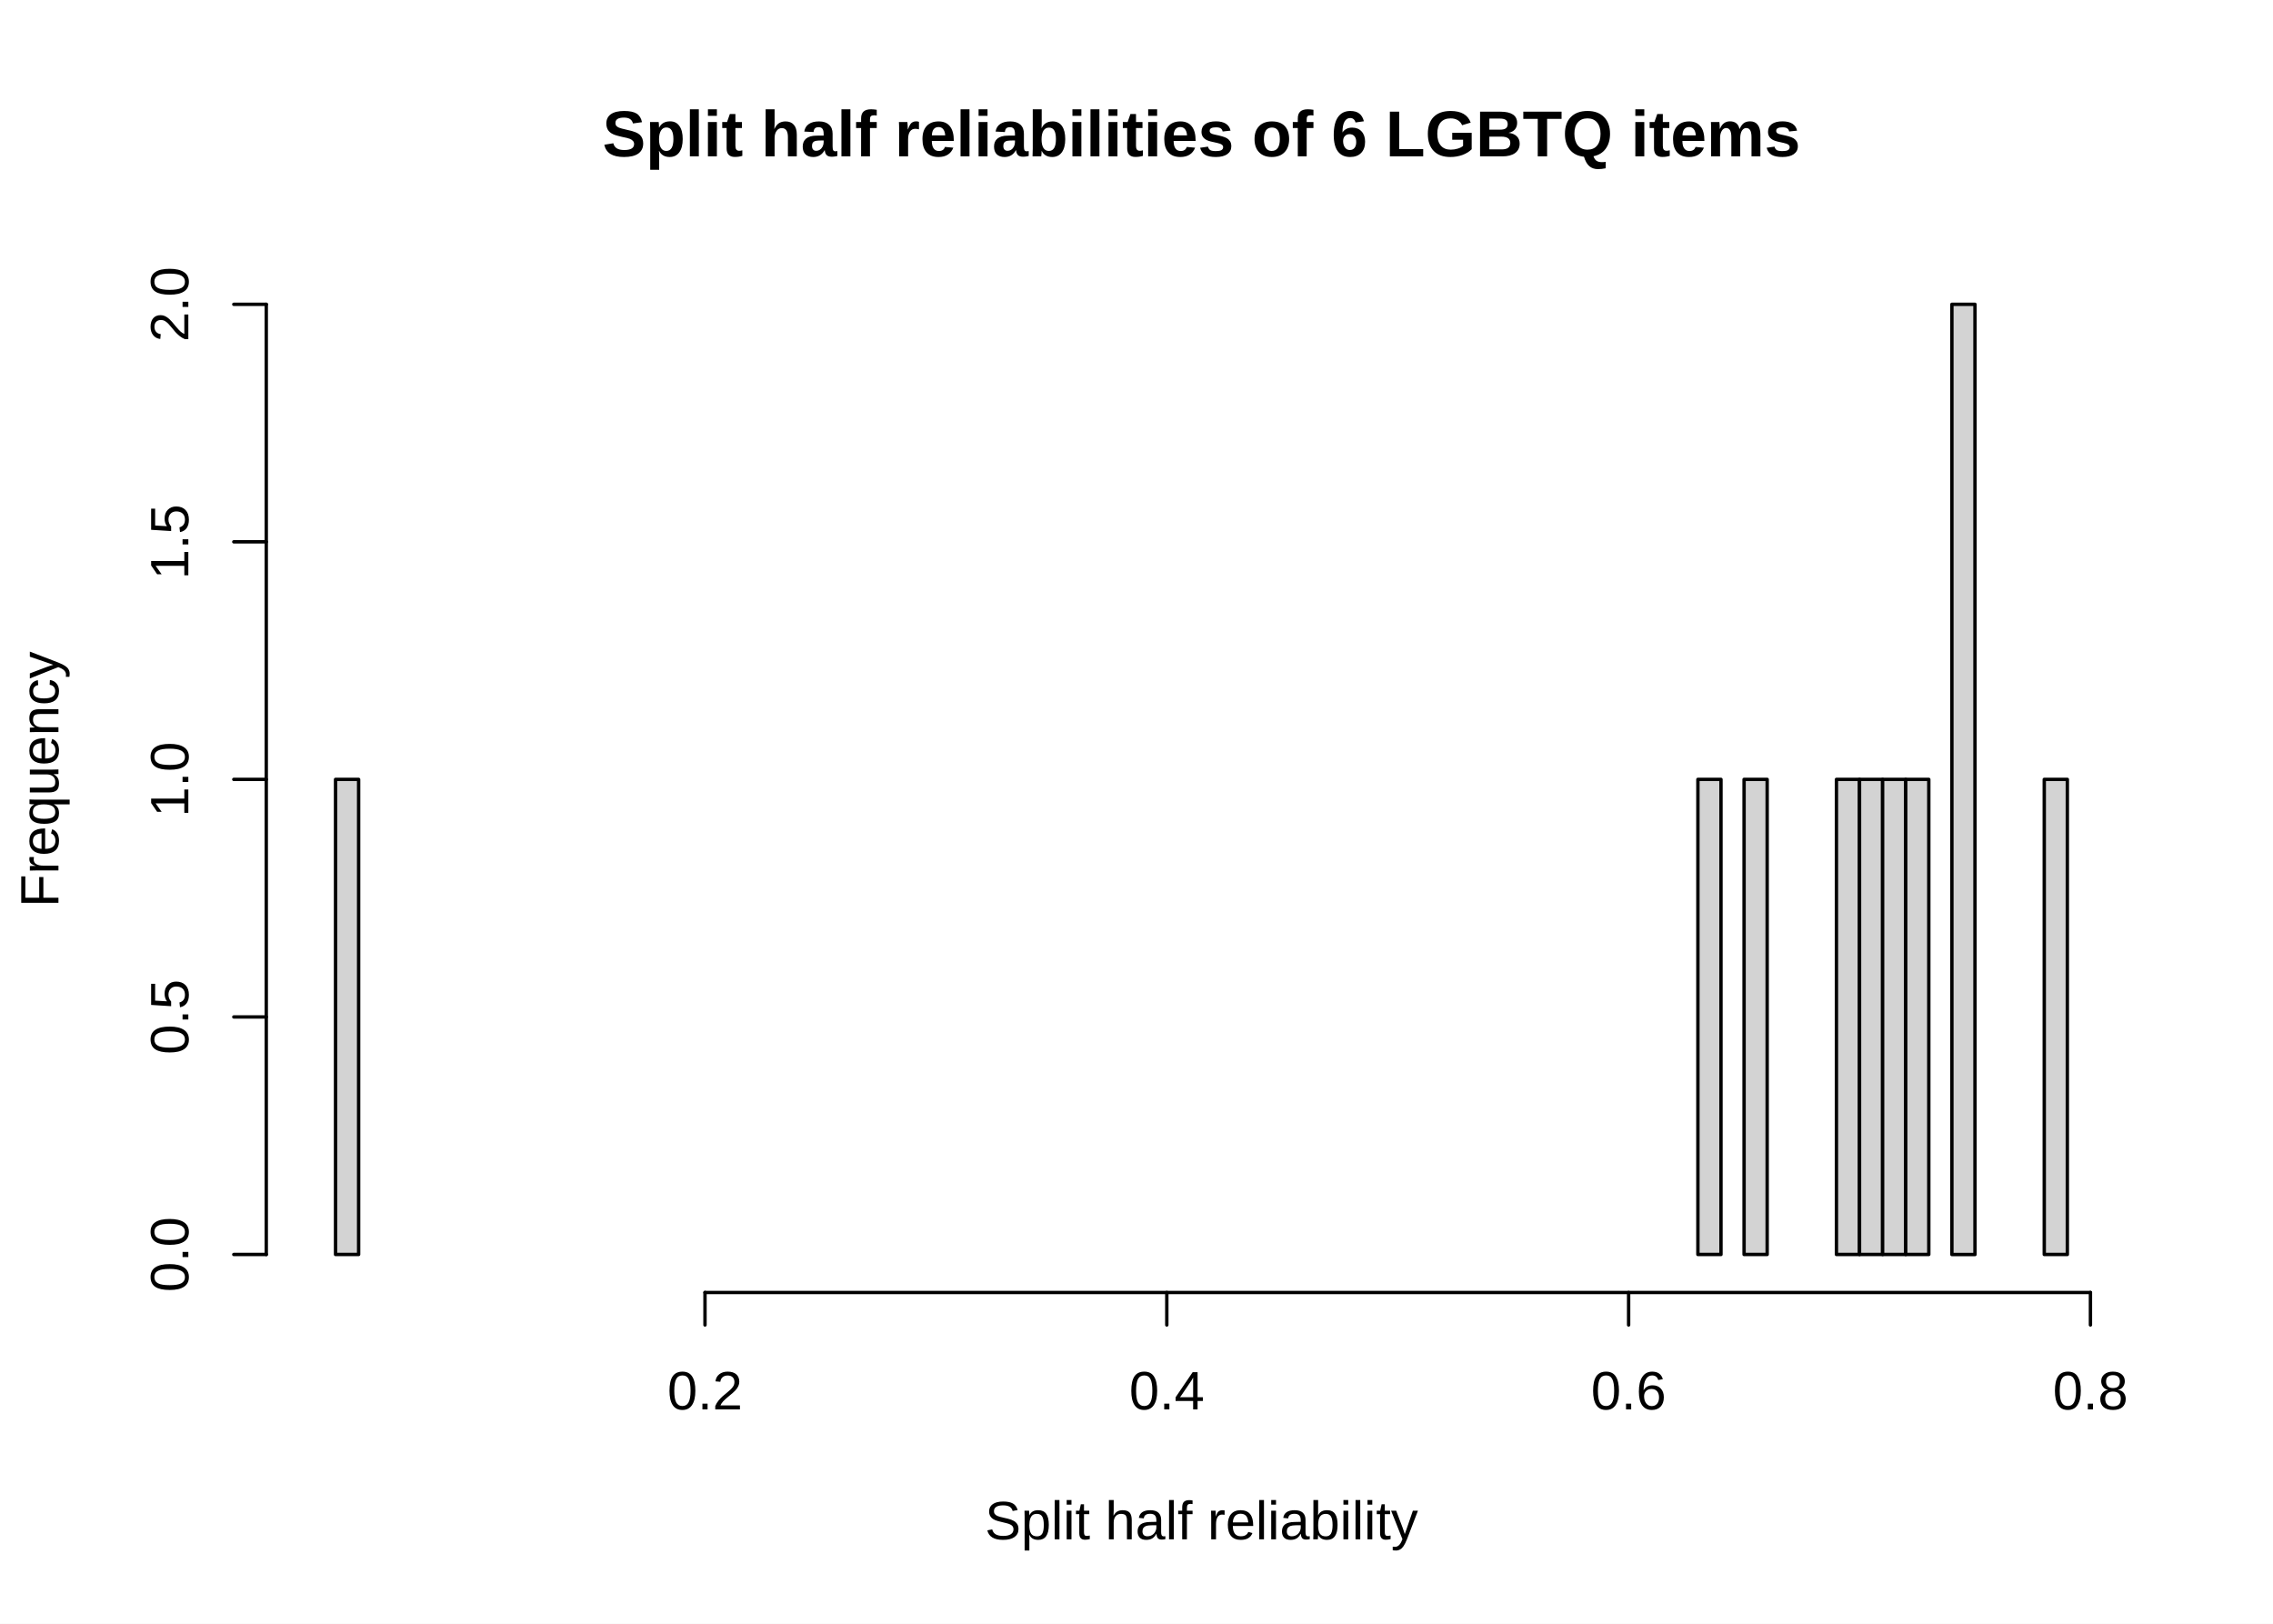
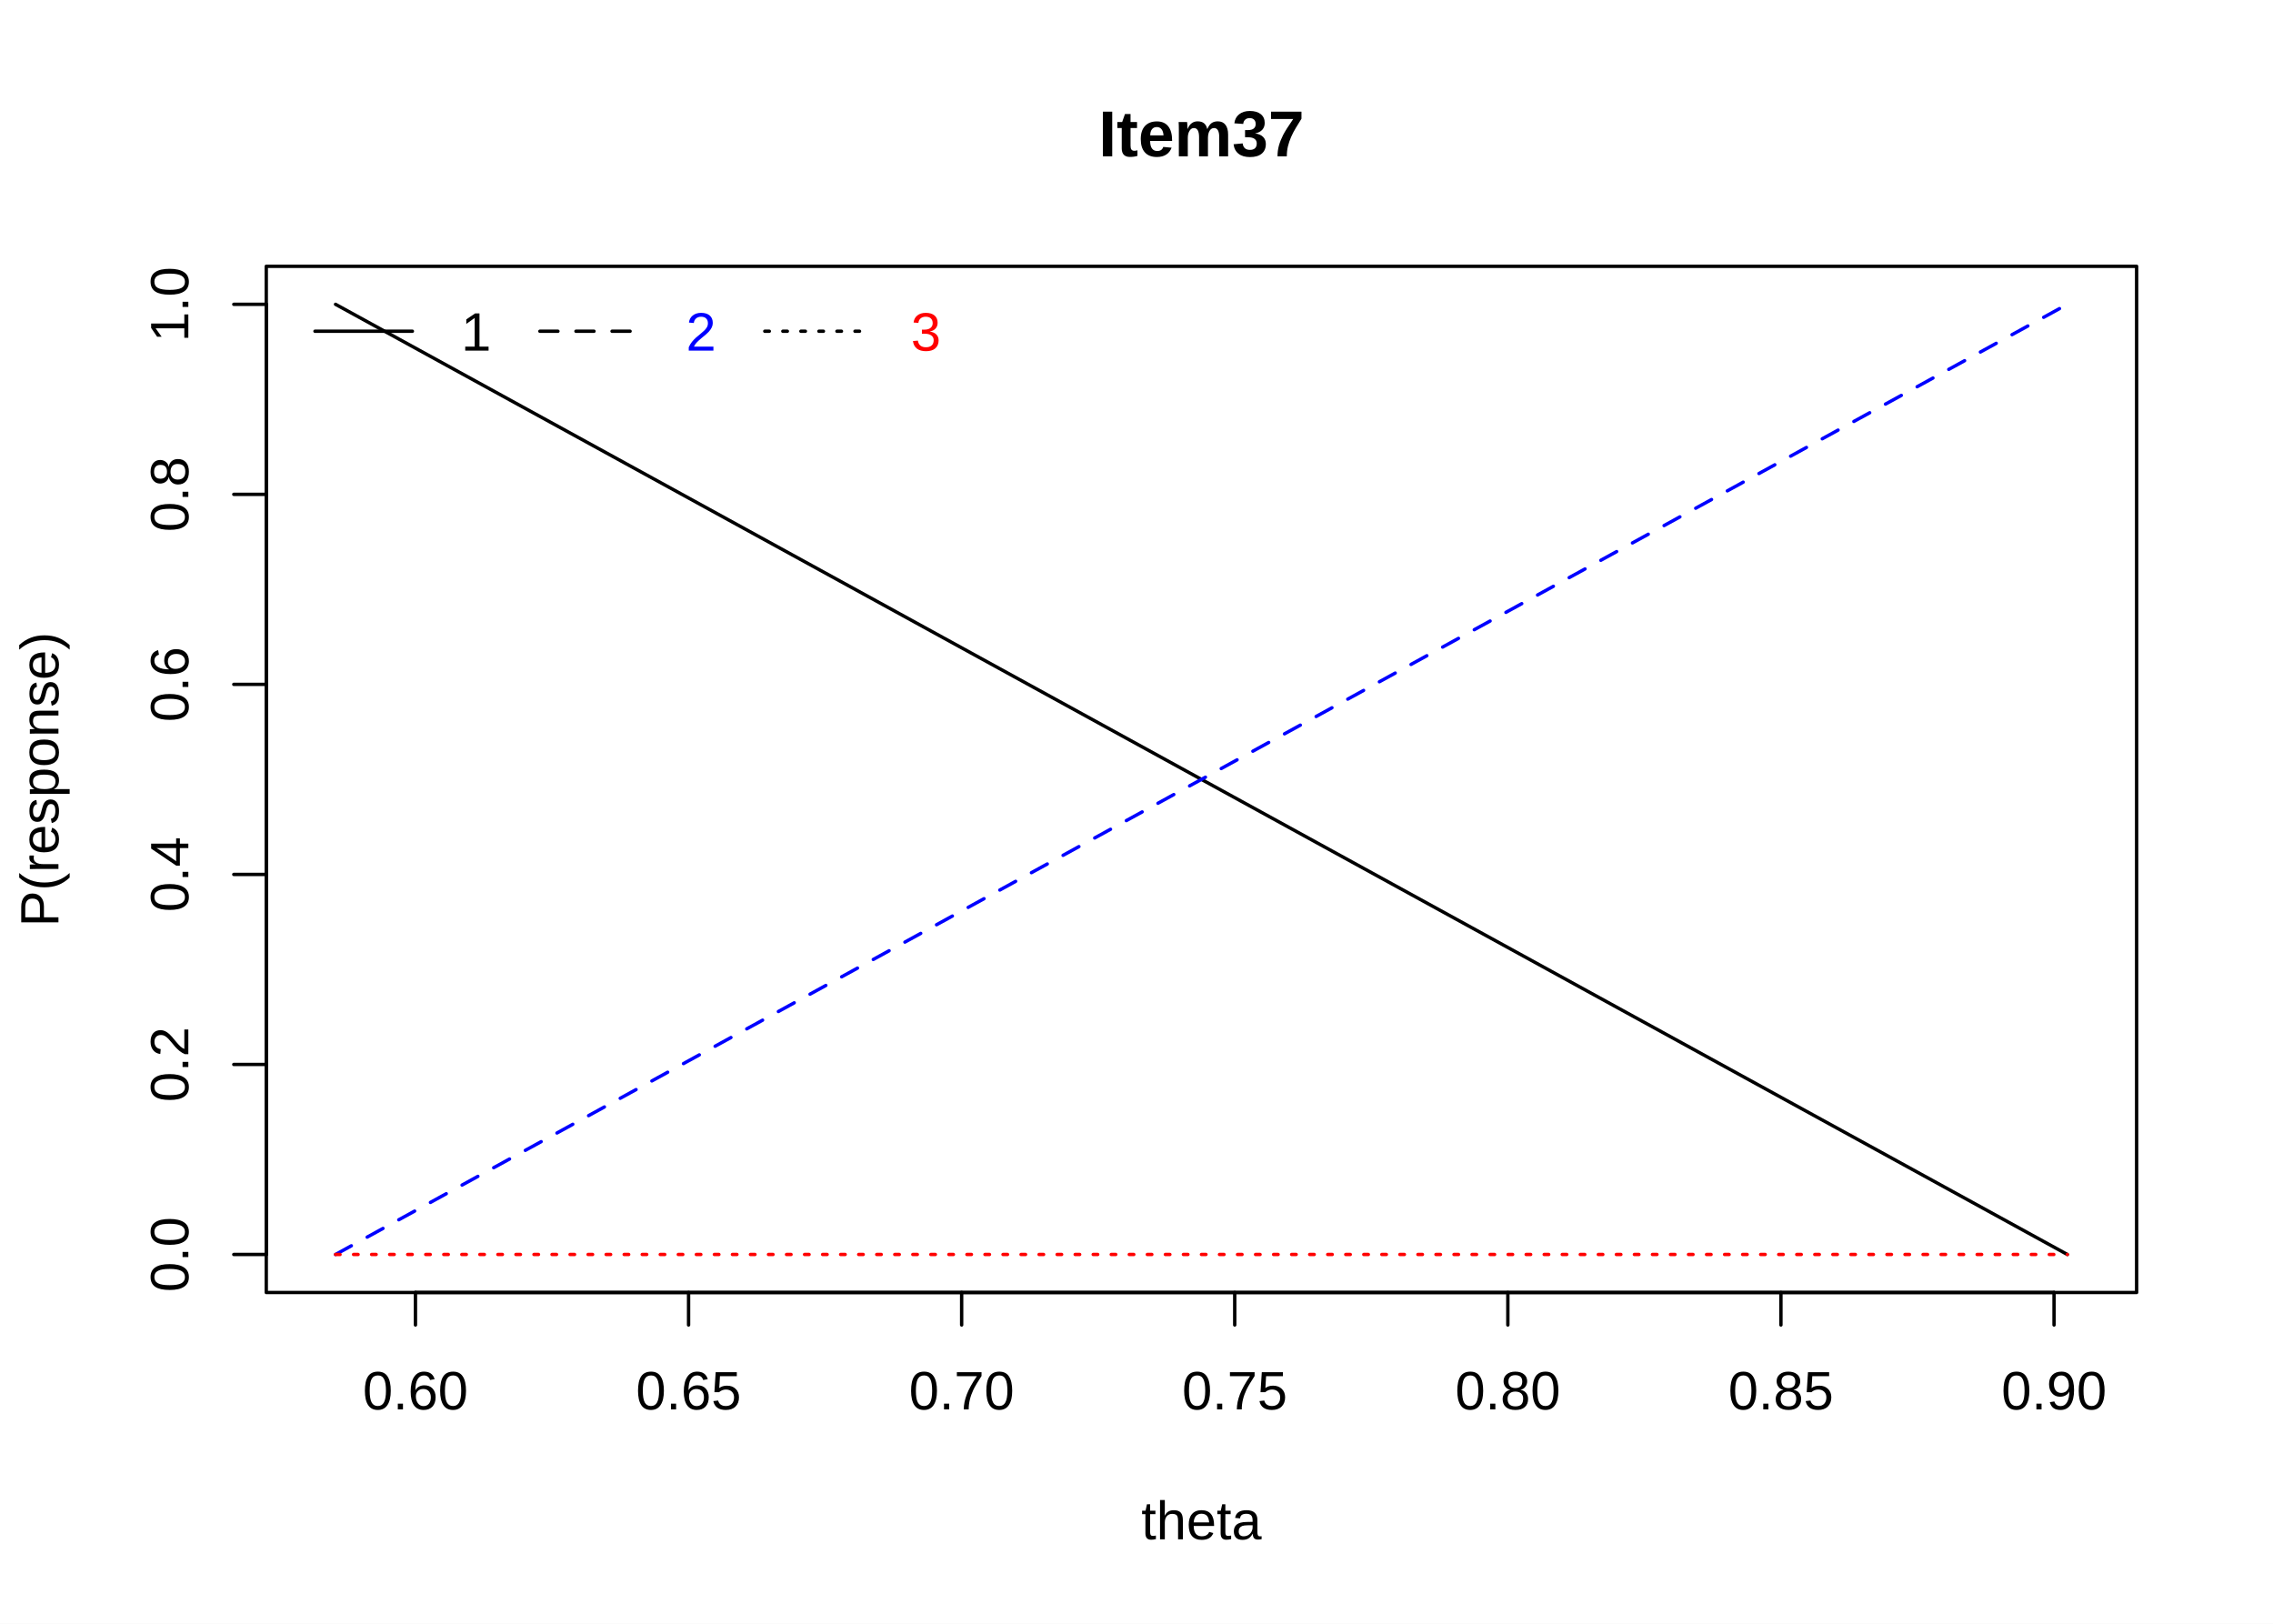
<svg xmlns="http://www.w3.org/2000/svg" class="svglite" width="504.00pt" height="360.00pt" viewBox="0 0 504.00 360.00">
  <defs>
    <style type="text/css">
    .svglite line, .svglite polyline, .svglite polygon, .svglite path, .svglite rect, .svglite circle {
      fill: none;
      stroke: #000000;
      stroke-linecap: round;
      stroke-linejoin: round;
      stroke-miterlimit: 10.00;
    }
  </style>
  </defs>
  <rect width="100%" height="100%" style="stroke: none; fill: #FFFFFF;" />
  <defs>
    <clipPath id="cpMC4wMHw1MDQuMDB8MC4wMHwzNjAuMDA=">
      <rect x="0.00" y="0.00" width="504.00" height="360.00" />
    </clipPath>
  </defs>
  <g clip-path="url(#cpMC4wMHw1MDQuMDB8MC4wMHwzNjAuMDA=)">
-     <text x="266.40" y="34.67" text-anchor="middle" style="font-size: 14.40px; font-weight: bold; font-family: Arial;" textLength="217.80px" lengthAdjust="spacingAndGlyphs">Split half reliabilities of 6 LGBTQ items</text>
-     <text x="266.40" y="341.28" text-anchor="middle" style="font-size: 12.00px; font-family: Arial;" textLength="96.03px" lengthAdjust="spacingAndGlyphs">Split half reliability</text>
-     <text transform="translate(12.96,172.80) rotate(-90)" text-anchor="middle" style="font-size: 12.00px; font-family: Arial;" textLength="56.71px" lengthAdjust="spacingAndGlyphs">Frequency</text>
-     <line x1="156.32" y1="286.56" x2="463.52" y2="286.56" style="stroke-width: 0.75;" />
-     <line x1="156.32" y1="286.56" x2="156.32" y2="293.76" style="stroke-width: 0.75;" />
-     <line x1="258.72" y1="286.56" x2="258.72" y2="293.76" style="stroke-width: 0.75;" />
-     <line x1="361.12" y1="286.56" x2="361.12" y2="293.76" style="stroke-width: 0.75;" />
-     <line x1="463.52" y1="286.56" x2="463.52" y2="293.76" style="stroke-width: 0.75;" />
-     <text x="156.32" y="312.48" text-anchor="middle" style="font-size: 12.00px; font-family: Arial;" textLength="16.68px" lengthAdjust="spacingAndGlyphs">0.2</text>
-     <text x="258.72" y="312.48" text-anchor="middle" style="font-size: 12.00px; font-family: Arial;" textLength="16.68px" lengthAdjust="spacingAndGlyphs">0.4</text>
-     <text x="361.12" y="312.48" text-anchor="middle" style="font-size: 12.00px; font-family: Arial;" textLength="16.68px" lengthAdjust="spacingAndGlyphs">0.6</text>
-     <text x="463.52" y="312.48" text-anchor="middle" style="font-size: 12.00px; font-family: Arial;" textLength="16.68px" lengthAdjust="spacingAndGlyphs">0.8</text>
-     <line x1="59.04" y1="278.13" x2="59.04" y2="67.47" style="stroke-width: 0.75;" />
-     <line x1="59.04" y1="278.13" x2="51.84" y2="278.13" style="stroke-width: 0.75;" />
-     <line x1="59.04" y1="225.47" x2="51.84" y2="225.47" style="stroke-width: 0.75;" />
-     <line x1="59.04" y1="172.80" x2="51.84" y2="172.80" style="stroke-width: 0.75;" />
-     <line x1="59.04" y1="120.13" x2="51.84" y2="120.13" style="stroke-width: 0.75;" />
-     <line x1="59.04" y1="67.47" x2="51.84" y2="67.47" style="stroke-width: 0.75;" />
-     <text transform="translate(41.76,278.13) rotate(-90)" text-anchor="middle" style="font-size: 12.00px; font-family: Arial;" textLength="16.68px" lengthAdjust="spacingAndGlyphs">0.0</text>
-     <text transform="translate(41.76,225.47) rotate(-90)" text-anchor="middle" style="font-size: 12.00px; font-family: Arial;" textLength="16.68px" lengthAdjust="spacingAndGlyphs">0.5</text>
-     <text transform="translate(41.76,172.80) rotate(-90)" text-anchor="middle" style="font-size: 12.00px; font-family: Arial;" textLength="16.68px" lengthAdjust="spacingAndGlyphs">1.0</text>
-     <text transform="translate(41.76,120.13) rotate(-90)" text-anchor="middle" style="font-size: 12.00px; font-family: Arial;" textLength="16.68px" lengthAdjust="spacingAndGlyphs">1.5</text>
-     <text transform="translate(41.76,67.47) rotate(-90)" text-anchor="middle" style="font-size: 12.00px; font-family: Arial;" textLength="16.68px" lengthAdjust="spacingAndGlyphs">2.0</text>
-   </g>
+ </g>
  <defs>
    <clipPath id="cpNTkuMDR8NDczLjc2fDU5LjA0fDI4Ni41Ng==">
      <rect x="59.04" y="59.04" width="414.72" height="227.52" />
    </clipPath>
  </defs>
  <g clip-path="url(#cpNTkuMDR8NDczLjc2fDU5LjA0fDI4Ni41Ng==)">
-     <rect x="74.40" y="172.80" width="5.12" height="105.33" style="stroke-width: 0.75; fill: #D3D3D3;" />
-     <rect x="79.52" y="278.13" width="5.12" height="0.00" style="stroke-width: 0.75; fill: #D3D3D3;" />
-     <rect x="84.64" y="278.13" width="5.12" height="0.00" style="stroke-width: 0.75; fill: #D3D3D3;" />
-     <rect x="89.76" y="278.13" width="5.12" height="0.00" style="stroke-width: 0.75; fill: #D3D3D3;" />
-     <rect x="94.88" y="278.13" width="5.12" height="0.00" style="stroke-width: 0.75; fill: #D3D3D3;" />
-     <rect x="100.00" y="278.13" width="5.12" height="0.00" style="stroke-width: 0.75; fill: #D3D3D3;" />
-     <rect x="105.12" y="278.13" width="5.12" height="0.00" style="stroke-width: 0.75; fill: #D3D3D3;" />
-     <rect x="110.24" y="278.13" width="5.12" height="0.00" style="stroke-width: 0.75; fill: #D3D3D3;" />
-     <rect x="115.36" y="278.13" width="5.12" height="0.00" style="stroke-width: 0.75; fill: #D3D3D3;" />
-     <rect x="120.48" y="278.13" width="5.12" height="0.00" style="stroke-width: 0.75; fill: #D3D3D3;" />
-     <rect x="125.60" y="278.13" width="5.12" height="0.00" style="stroke-width: 0.75; fill: #D3D3D3;" />
-     <rect x="130.72" y="278.13" width="5.12" height="0.00" style="stroke-width: 0.75; fill: #D3D3D3;" />
-     <rect x="135.84" y="278.13" width="5.12" height="0.00" style="stroke-width: 0.75; fill: #D3D3D3;" />
-     <rect x="140.96" y="278.13" width="5.12" height="0.00" style="stroke-width: 0.75; fill: #D3D3D3;" />
-     <rect x="146.08" y="278.13" width="5.12" height="0.00" style="stroke-width: 0.75; fill: #D3D3D3;" />
-     <rect x="151.20" y="278.13" width="5.12" height="0.00" style="stroke-width: 0.75; fill: #D3D3D3;" />
-     <rect x="156.32" y="278.13" width="5.12" height="0.00" style="stroke-width: 0.75; fill: #D3D3D3;" />
-     <rect x="161.44" y="278.13" width="5.12" height="0.00" style="stroke-width: 0.75; fill: #D3D3D3;" />
-     <rect x="166.56" y="278.13" width="5.12" height="0.00" style="stroke-width: 0.75; fill: #D3D3D3;" />
-     <rect x="171.68" y="278.13" width="5.12" height="0.00" style="stroke-width: 0.75; fill: #D3D3D3;" />
-     <rect x="176.80" y="278.13" width="5.12" height="0.00" style="stroke-width: 0.75; fill: #D3D3D3;" />
-     <rect x="181.92" y="278.13" width="5.12" height="0.00" style="stroke-width: 0.75; fill: #D3D3D3;" />
-     <rect x="187.04" y="278.13" width="5.12" height="0.00" style="stroke-width: 0.75; fill: #D3D3D3;" />
-     <rect x="192.16" y="278.13" width="5.12" height="0.00" style="stroke-width: 0.75; fill: #D3D3D3;" />
-     <rect x="197.28" y="278.13" width="5.12" height="0.00" style="stroke-width: 0.75; fill: #D3D3D3;" />
-     <rect x="202.40" y="278.13" width="5.12" height="0.00" style="stroke-width: 0.75; fill: #D3D3D3;" />
-     <rect x="207.52" y="278.13" width="5.12" height="0.00" style="stroke-width: 0.75; fill: #D3D3D3;" />
-     <rect x="212.64" y="278.13" width="5.12" height="0.00" style="stroke-width: 0.75; fill: #D3D3D3;" />
-     <rect x="217.76" y="278.13" width="5.12" height="0.00" style="stroke-width: 0.75; fill: #D3D3D3;" />
-     <rect x="222.88" y="278.13" width="5.12" height="0.00" style="stroke-width: 0.75; fill: #D3D3D3;" />
-     <rect x="228.00" y="278.13" width="5.12" height="0.00" style="stroke-width: 0.75; fill: #D3D3D3;" />
-     <rect x="233.12" y="278.13" width="5.12" height="0.00" style="stroke-width: 0.75; fill: #D3D3D3;" />
-     <rect x="238.24" y="278.13" width="5.12" height="0.00" style="stroke-width: 0.75; fill: #D3D3D3;" />
-     <rect x="243.36" y="278.13" width="5.12" height="0.00" style="stroke-width: 0.75; fill: #D3D3D3;" />
-     <rect x="248.48" y="278.13" width="5.12" height="0.00" style="stroke-width: 0.75; fill: #D3D3D3;" />
-     <rect x="253.60" y="278.13" width="5.12" height="0.00" style="stroke-width: 0.75; fill: #D3D3D3;" />
-     <rect x="258.72" y="278.13" width="5.12" height="0.00" style="stroke-width: 0.75; fill: #D3D3D3;" />
-     <rect x="263.84" y="278.13" width="5.12" height="0.00" style="stroke-width: 0.75; fill: #D3D3D3;" />
-     <rect x="268.96" y="278.13" width="5.12" height="0.00" style="stroke-width: 0.75; fill: #D3D3D3;" />
-     <rect x="274.08" y="278.13" width="5.12" height="0.00" style="stroke-width: 0.75; fill: #D3D3D3;" />
-     <rect x="279.20" y="278.13" width="5.12" height="0.00" style="stroke-width: 0.75; fill: #D3D3D3;" />
-     <rect x="284.32" y="278.13" width="5.12" height="0.00" style="stroke-width: 0.75; fill: #D3D3D3;" />
-     <rect x="289.44" y="278.13" width="5.12" height="0.00" style="stroke-width: 0.75; fill: #D3D3D3;" />
-     <rect x="294.56" y="278.13" width="5.12" height="0.00" style="stroke-width: 0.75; fill: #D3D3D3;" />
-     <rect x="299.68" y="278.13" width="5.12" height="0.00" style="stroke-width: 0.75; fill: #D3D3D3;" />
-     <rect x="304.80" y="278.13" width="5.12" height="0.00" style="stroke-width: 0.75; fill: #D3D3D3;" />
-     <rect x="309.92" y="278.13" width="5.12" height="0.00" style="stroke-width: 0.75; fill: #D3D3D3;" />
-     <rect x="315.04" y="278.13" width="5.12" height="0.00" style="stroke-width: 0.75; fill: #D3D3D3;" />
-     <rect x="320.16" y="278.13" width="5.12" height="0.00" style="stroke-width: 0.75; fill: #D3D3D3;" />
-     <rect x="325.28" y="278.13" width="5.12" height="0.00" style="stroke-width: 0.75; fill: #D3D3D3;" />
-     <rect x="330.40" y="278.13" width="5.12" height="0.00" style="stroke-width: 0.75; fill: #D3D3D3;" />
-     <rect x="335.52" y="278.13" width="5.12" height="0.00" style="stroke-width: 0.75; fill: #D3D3D3;" />
-     <rect x="340.64" y="278.13" width="5.12" height="0.00" style="stroke-width: 0.75; fill: #D3D3D3;" />
-     <rect x="345.76" y="278.13" width="5.12" height="0.00" style="stroke-width: 0.75; fill: #D3D3D3;" />
-     <rect x="350.88" y="278.13" width="5.12" height="0.00" style="stroke-width: 0.75; fill: #D3D3D3;" />
-     <rect x="356.00" y="278.13" width="5.12" height="0.00" style="stroke-width: 0.75; fill: #D3D3D3;" />
-     <rect x="361.12" y="278.13" width="5.12" height="0.00" style="stroke-width: 0.75; fill: #D3D3D3;" />
-     <rect x="366.24" y="278.13" width="5.12" height="0.00" style="stroke-width: 0.75; fill: #D3D3D3;" />
-     <rect x="371.36" y="278.13" width="5.12" height="0.00" style="stroke-width: 0.75; fill: #D3D3D3;" />
-     <rect x="376.48" y="172.80" width="5.12" height="105.33" style="stroke-width: 0.75; fill: #D3D3D3;" />
-     <rect x="381.60" y="278.13" width="5.12" height="0.00" style="stroke-width: 0.75; fill: #D3D3D3;" />
-     <rect x="386.72" y="172.80" width="5.12" height="105.33" style="stroke-width: 0.75; fill: #D3D3D3;" />
-     <rect x="391.84" y="278.13" width="5.12" height="0.00" style="stroke-width: 0.75; fill: #D3D3D3;" />
-     <rect x="396.96" y="278.13" width="5.12" height="0.00" style="stroke-width: 0.75; fill: #D3D3D3;" />
-     <rect x="402.08" y="278.13" width="5.12" height="0.00" style="stroke-width: 0.75; fill: #D3D3D3;" />
-     <rect x="407.20" y="172.80" width="5.12" height="105.33" style="stroke-width: 0.75; fill: #D3D3D3;" />
-     <rect x="412.32" y="172.80" width="5.12" height="105.33" style="stroke-width: 0.75; fill: #D3D3D3;" />
-     <rect x="417.44" y="172.80" width="5.12" height="105.33" style="stroke-width: 0.75; fill: #D3D3D3;" />
-     <rect x="422.56" y="172.80" width="5.12" height="105.33" style="stroke-width: 0.75; fill: #D3D3D3;" />
-     <rect x="427.68" y="278.13" width="5.12" height="0.00" style="stroke-width: 0.75; fill: #D3D3D3;" />
-     <rect x="432.80" y="67.47" width="5.12" height="210.67" style="stroke-width: 0.75; fill: #D3D3D3;" />
-     <rect x="437.92" y="278.13" width="5.12" height="0.00" style="stroke-width: 0.75; fill: #D3D3D3;" />
-     <rect x="443.04" y="278.13" width="5.12" height="0.00" style="stroke-width: 0.75; fill: #D3D3D3;" />
-     <rect x="448.16" y="278.13" width="5.12" height="0.00" style="stroke-width: 0.75; fill: #D3D3D3;" />
-     <rect x="453.28" y="172.80" width="5.12" height="105.33" style="stroke-width: 0.75; fill: #D3D3D3;" />
+     <polyline points="74.40,67.47 458.40,278.13 " style="stroke-width: 0.75;" />
+   </g>
+   <g clip-path="url(#cpMC4wMHw1MDQuMDB8MC4wMHwzNjAuMDA=)">
+     <line x1="92.12" y1="286.56" x2="455.45" y2="286.56" style="stroke-width: 0.75;" />
+     <line x1="92.12" y1="286.56" x2="92.12" y2="293.76" style="stroke-width: 0.75;" />
+     <line x1="152.68" y1="286.56" x2="152.68" y2="293.76" style="stroke-width: 0.75;" />
+     <line x1="213.23" y1="286.56" x2="213.23" y2="293.76" style="stroke-width: 0.75;" />
+     <line x1="273.78" y1="286.56" x2="273.78" y2="293.76" style="stroke-width: 0.75;" />
+     <line x1="334.34" y1="286.56" x2="334.34" y2="293.76" style="stroke-width: 0.75;" />
+     <line x1="394.89" y1="286.56" x2="394.89" y2="293.76" style="stroke-width: 0.75;" />
+     <line x1="455.45" y1="286.56" x2="455.45" y2="293.76" style="stroke-width: 0.75;" />
+     <text x="92.12" y="312.48" text-anchor="middle" style="font-size: 12.00px; font-family: Arial;" textLength="23.36px" lengthAdjust="spacingAndGlyphs">0.60</text>
+     <text x="152.68" y="312.48" text-anchor="middle" style="font-size: 12.00px; font-family: Arial;" textLength="23.36px" lengthAdjust="spacingAndGlyphs">0.65</text>
+     <text x="213.23" y="312.48" text-anchor="middle" style="font-size: 12.00px; font-family: Arial;" textLength="23.36px" lengthAdjust="spacingAndGlyphs">0.70</text>
+     <text x="273.78" y="312.48" text-anchor="middle" style="font-size: 12.00px; font-family: Arial;" textLength="23.36px" lengthAdjust="spacingAndGlyphs">0.75</text>
+     <text x="334.34" y="312.48" text-anchor="middle" style="font-size: 12.00px; font-family: Arial;" textLength="23.36px" lengthAdjust="spacingAndGlyphs">0.80</text>
+     <text x="394.89" y="312.48" text-anchor="middle" style="font-size: 12.00px; font-family: Arial;" textLength="23.36px" lengthAdjust="spacingAndGlyphs">0.85</text>
+     <text x="455.45" y="312.48" text-anchor="middle" style="font-size: 12.00px; font-family: Arial;" textLength="23.36px" lengthAdjust="spacingAndGlyphs">0.90</text>
+     <line x1="59.04" y1="278.13" x2="59.04" y2="67.47" style="stroke-width: 0.75;" />
+     <line x1="59.04" y1="278.13" x2="51.84" y2="278.13" style="stroke-width: 0.75;" />
+     <line x1="59.04" y1="236.00" x2="51.84" y2="236.00" style="stroke-width: 0.75;" />
+     <line x1="59.04" y1="193.87" x2="51.84" y2="193.87" style="stroke-width: 0.75;" />
+     <line x1="59.04" y1="151.73" x2="51.84" y2="151.73" style="stroke-width: 0.75;" />
+     <line x1="59.04" y1="109.60" x2="51.84" y2="109.60" style="stroke-width: 0.75;" />
+     <line x1="59.04" y1="67.47" x2="51.84" y2="67.47" style="stroke-width: 0.75;" />
+     <text transform="translate(41.76,278.13) rotate(-90)" text-anchor="middle" style="font-size: 12.00px; font-family: Arial;" textLength="16.68px" lengthAdjust="spacingAndGlyphs">0.0</text>
+     <text transform="translate(41.76,236.00) rotate(-90)" text-anchor="middle" style="font-size: 12.00px; font-family: Arial;" textLength="16.68px" lengthAdjust="spacingAndGlyphs">0.2</text>
+     <text transform="translate(41.76,193.87) rotate(-90)" text-anchor="middle" style="font-size: 12.00px; font-family: Arial;" textLength="16.68px" lengthAdjust="spacingAndGlyphs">0.4</text>
+     <text transform="translate(41.76,151.73) rotate(-90)" text-anchor="middle" style="font-size: 12.00px; font-family: Arial;" textLength="16.68px" lengthAdjust="spacingAndGlyphs">0.6</text>
+     <text transform="translate(41.76,109.60) rotate(-90)" text-anchor="middle" style="font-size: 12.00px; font-family: Arial;" textLength="16.68px" lengthAdjust="spacingAndGlyphs">0.8</text>
+     <text transform="translate(41.76,67.47) rotate(-90)" text-anchor="middle" style="font-size: 12.00px; font-family: Arial;" textLength="16.68px" lengthAdjust="spacingAndGlyphs">1.0</text>
+     <polyline points="59.04,286.56 473.76,286.56 473.76,59.04 59.04,59.04 59.04,286.56 " style="stroke-width: 0.75;" />
+     <text x="266.40" y="34.67" text-anchor="middle" style="font-size: 14.40px; font-weight: bold; font-family: Arial;" textLength="37.40px" lengthAdjust="spacingAndGlyphs">Item37</text>
+     <text x="266.40" y="341.28" text-anchor="middle" style="font-size: 12.00px; font-family: Arial;" textLength="26.69px" lengthAdjust="spacingAndGlyphs">theta</text>
+     <text transform="translate(12.96,172.80) rotate(-90)" text-anchor="middle" style="font-size: 12.00px; font-family: Arial;" textLength="65.38px" lengthAdjust="spacingAndGlyphs">P(response)</text>
+   </g>
+   <g clip-path="url(#cpNTkuMDR8NDczLjc2fDU5LjA0fDI4Ni41Ng==)">
+     <polyline points="74.40,278.13 458.40,67.47 " style="stroke-width: 0.75; stroke: #0000FF; stroke-dasharray: 4.00,4.00;" />
+     <polyline points="74.40,278.13 458.40,278.13 " style="stroke-width: 0.75; stroke: #FF0000; stroke-dasharray: 1.00,3.00;" />
+     <line x1="69.84" y1="73.44" x2="91.44" y2="73.44" style="stroke-width: 0.75;" />
+     <line x1="119.71" y1="73.44" x2="141.31" y2="73.44" style="stroke-width: 0.75; stroke-dasharray: 4.00,4.00;" />
+     <line x1="169.58" y1="73.44" x2="191.18" y2="73.44" style="stroke-width: 0.75; stroke-dasharray: 1.00,3.00;" />
+     <text x="102.24" y="77.74" style="font-size: 12.00px; font-family: Arial;" textLength="6.67px" lengthAdjust="spacingAndGlyphs">1</text>
+     <text x="152.11" y="77.74" style="font-size: 12.00px; fill: #0000FF; font-family: Arial;" textLength="6.67px" lengthAdjust="spacingAndGlyphs">2</text>
+     <text x="201.98" y="77.74" style="font-size: 12.00px; fill: #FF0000; font-family: Arial;" textLength="6.67px" lengthAdjust="spacingAndGlyphs">3</text>
  </g>
</svg>
